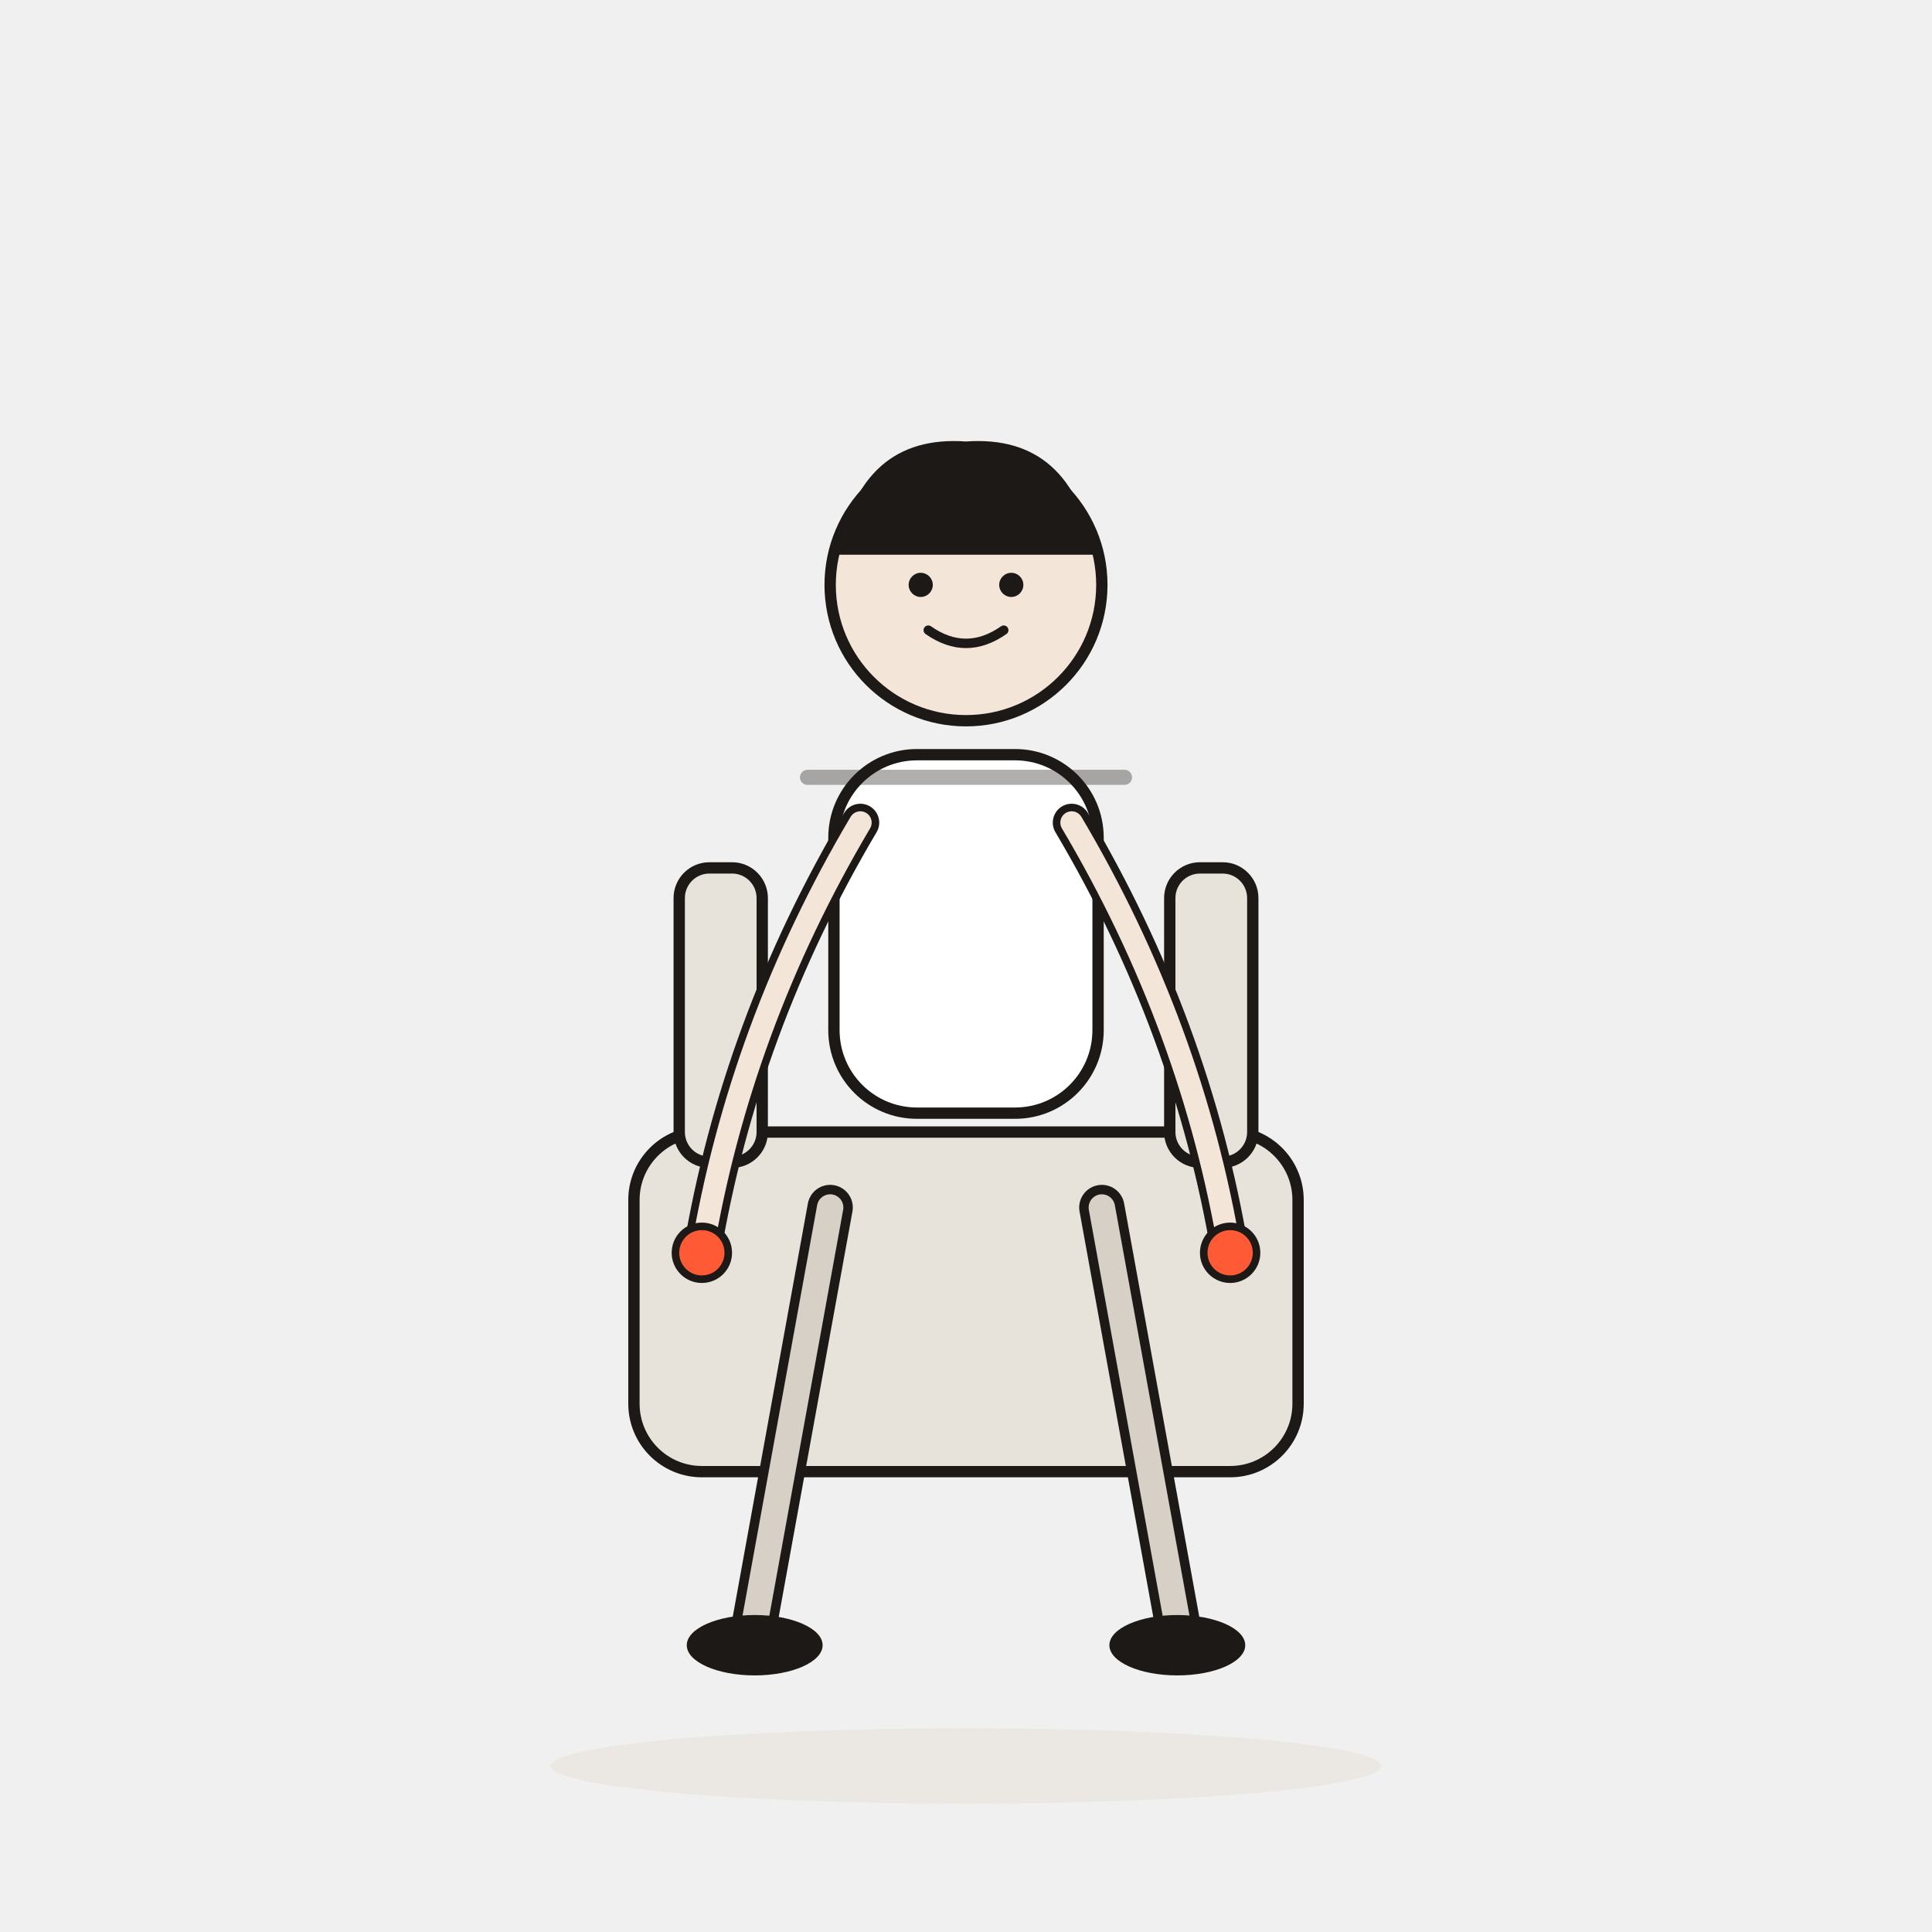
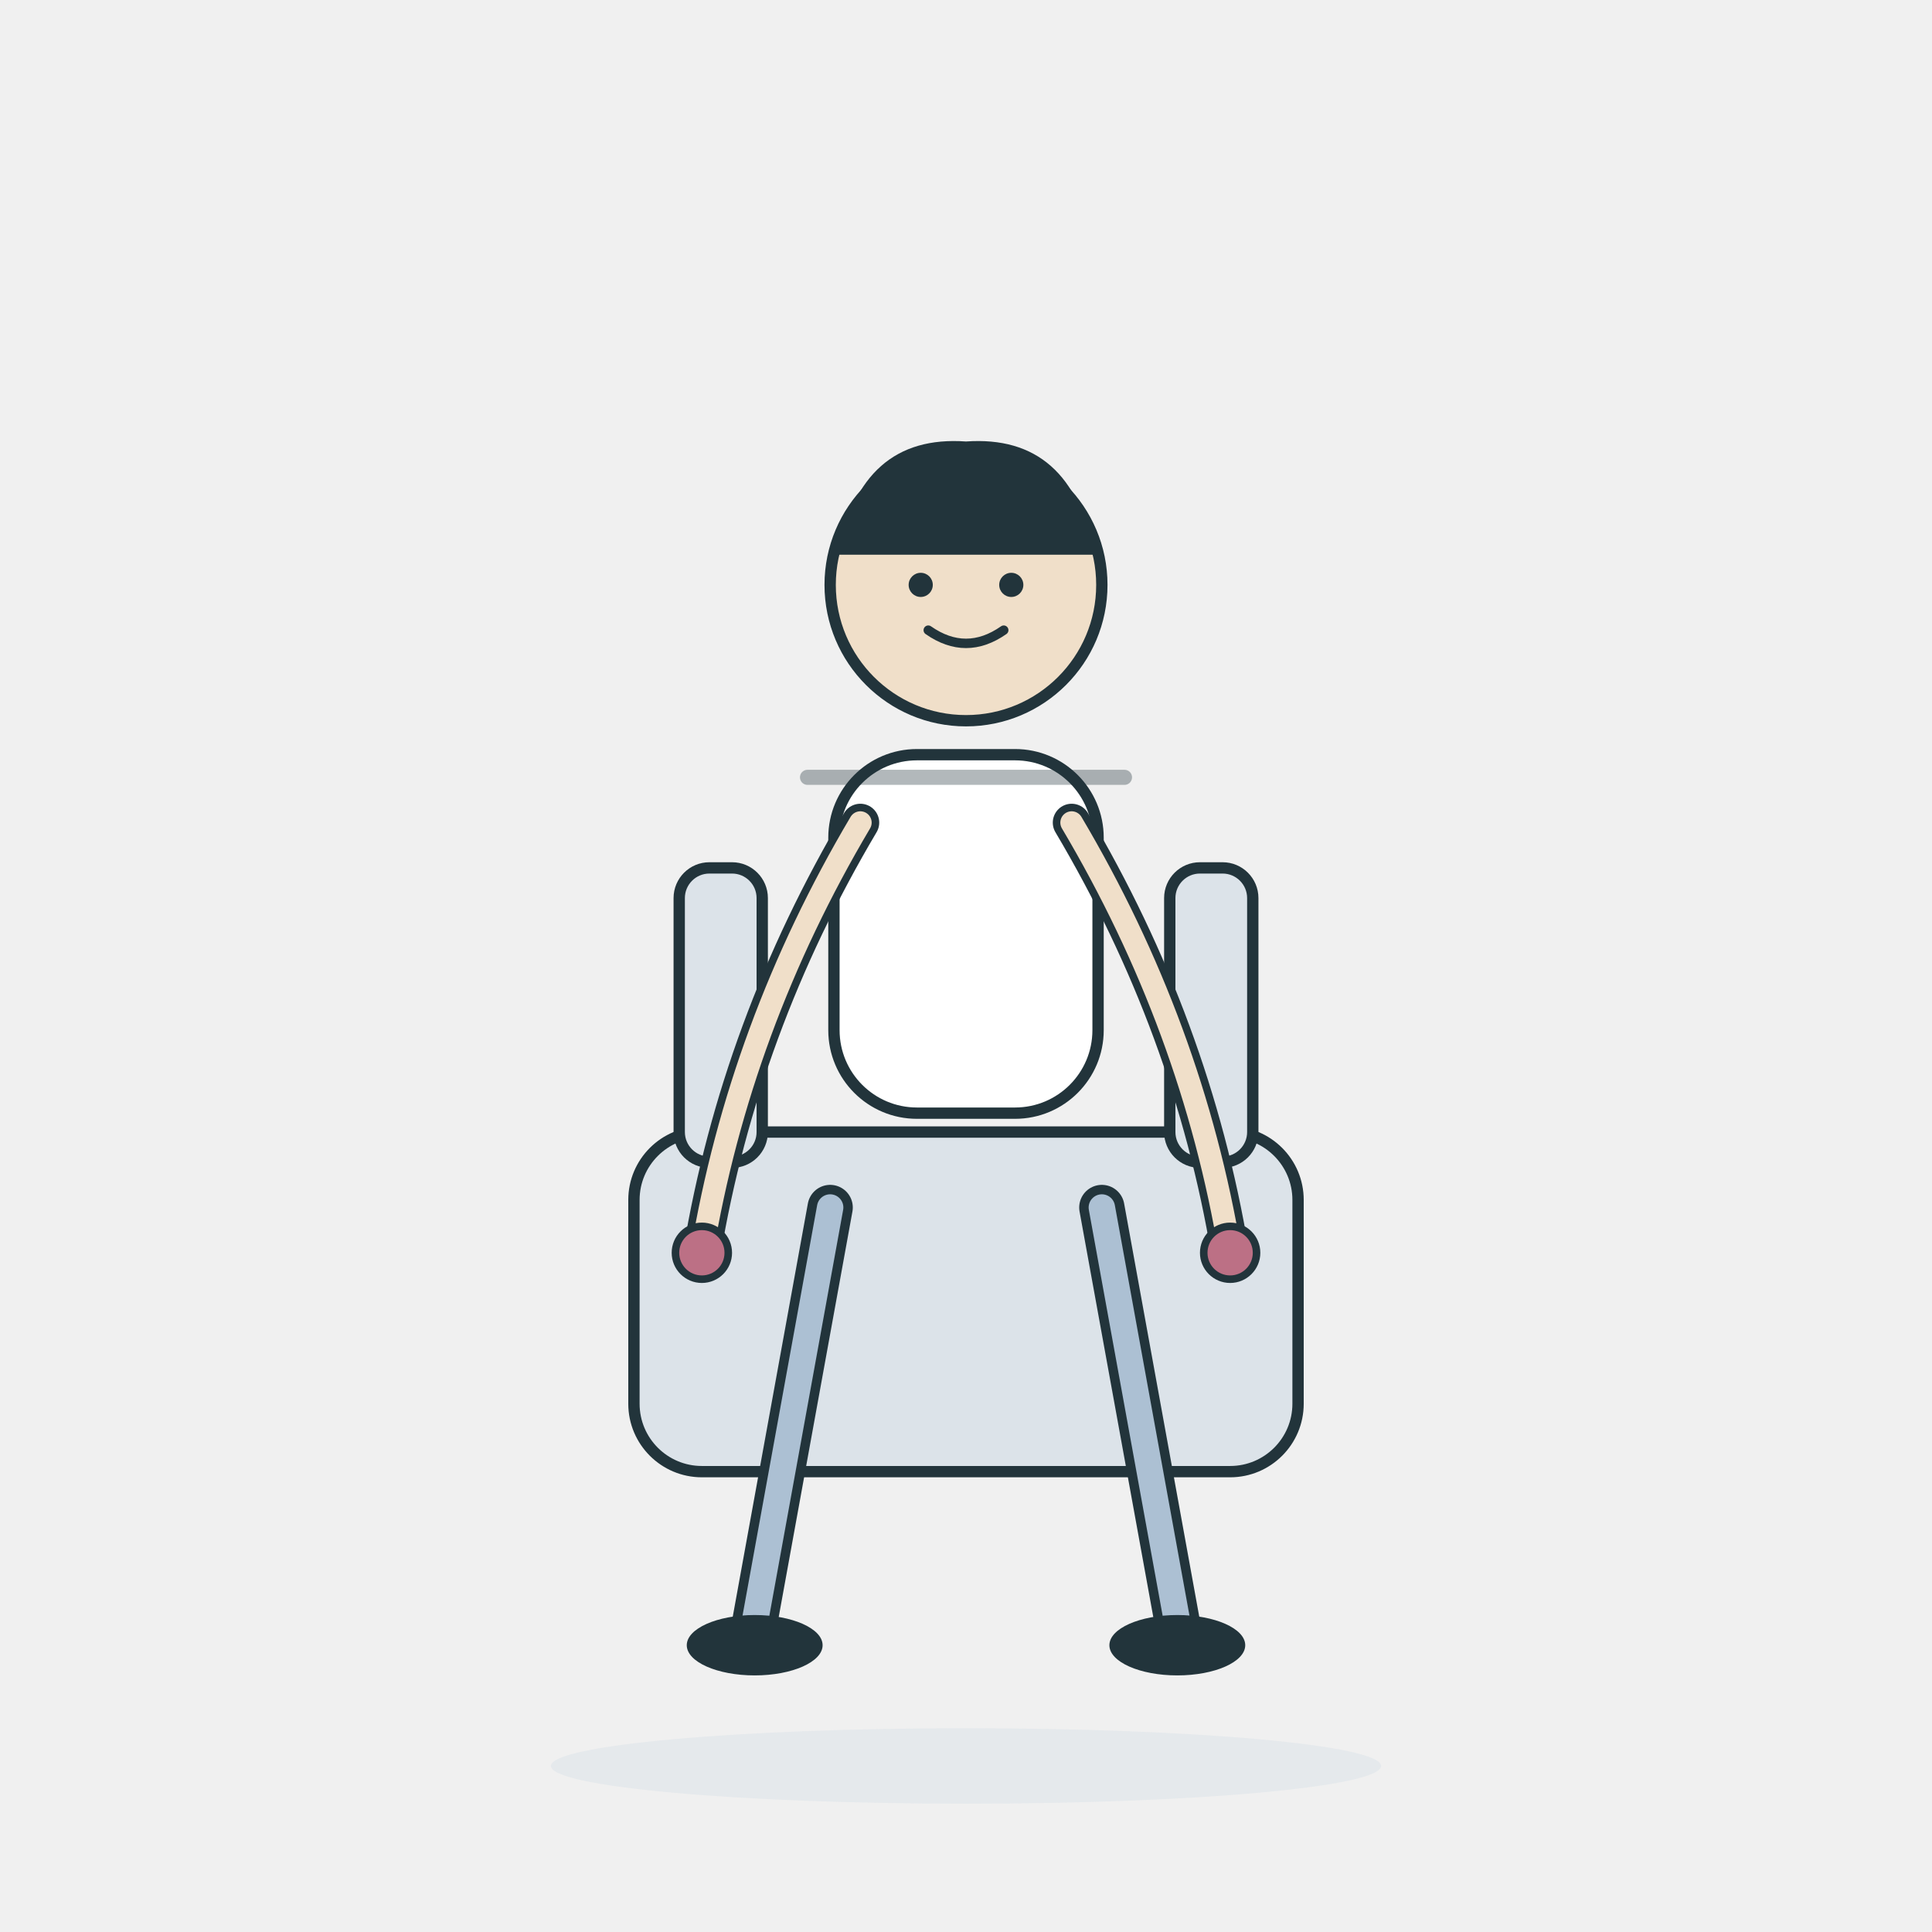
<svg xmlns="http://www.w3.org/2000/svg" viewBox="0 0 512 512" width="512" height="512" role="img" aria-label="DeskBreak Stretch — Neck side stretch, head centred (front)">
  <rect width="512" height="512" fill="none" />
-   <ellipse cx="256" cy="468" rx="110" ry="10" fill="#E7E2DA" opacity="0.55" />
+   <ellipse cx="256" cy="468" rx="110" ry="10" fill="#DCE3E9" opacity="0.55" />
  <g id="chair">
-     <rect x="168" y="300" width="176" height="90" rx="18" fill="#E7E2DA" stroke="#1C1917" stroke-width="3.0" />
-     <rect x="180" y="230" width="22" height="78" rx="8" fill="#E7E2DA" stroke="#1C1917" stroke-width="3.0" />
-     <rect x="310" y="230" width="22" height="78" rx="8" fill="#E7E2DA" stroke="#1C1917" stroke-width="3.0" />
+     <rect x="168" y="300" width="176" height="90" rx="18" fill="#DCE3E9" stroke="#22343B" stroke-width="3.0" />
+     <rect x="180" y="230" width="22" height="78" rx="8" fill="#DCE3E9" stroke="#22343B" stroke-width="3.0" />
+     <rect x="310" y="230" width="22" height="78" rx="8" fill="#DCE3E9" stroke="#22343B" stroke-width="3.0" />
  </g>
  <g id="legs">
-     <path d="M220,320 L200,430" fill="none" stroke="#1C1917" stroke-width="12" stroke-linecap="round" />
-     <path d="M292,320 L312,430" fill="none" stroke="#1C1917" stroke-width="12" stroke-linecap="round" />
-     <path d="M220,320 L200,430" fill="none" stroke="#D6D0C6" stroke-width="7" stroke-linecap="round" />
-     <path d="M292,320 L312,430" fill="none" stroke="#D6D0C6" stroke-width="7" stroke-linecap="round" />
-     <ellipse cx="200" cy="436" rx="18" ry="8" fill="#1C1917" />
-     <ellipse cx="312" cy="436" rx="18" ry="8" fill="#1C1917" />
+     <path d="M220,320 L200,430" fill="none" stroke="#22343B" stroke-width="12" stroke-linecap="round" />
+     <path d="M292,320 L312,430" fill="none" stroke="#22343B" stroke-width="12" stroke-linecap="round" />
+     <path d="M220,320 L200,430" fill="none" stroke="#ACC0D3" stroke-width="7" stroke-linecap="round" />
+     <path d="M292,320 L312,430" fill="none" stroke="#ACC0D3" stroke-width="7" stroke-linecap="round" />
+     <ellipse cx="200" cy="436" rx="18" ry="8" fill="#22343B" />
+     <ellipse cx="312" cy="436" rx="18" ry="8" fill="#22343B" />
  </g>
  <g id="torso">
-     <rect x="221" y="200" width="70" height="95" rx="22" fill="#FFFFFF" stroke="#1C1917" stroke-width="3.0" />
+     <rect x="221" y="200" width="70" height="95" rx="22" fill="#FFFFFF" stroke="#22343B" stroke-width="3.0" />
  </g>
-   <path d="M214,206 L298,206" stroke="#1C1917" stroke-width="4" stroke-linecap="round" opacity="0.35" />
+   <path d="M214,206 L298,206" stroke="#22343B" stroke-width="4" stroke-linecap="round" opacity="0.35" />
  <g class="arm">
-     <path d="M228,218 Q196,272 186,332" fill="none" stroke="#1C1917" stroke-width="10" stroke-linecap="round" />
-     <path d="M228,218 Q196,272 186,332" fill="none" stroke="#F3E6D8" stroke-width="6" stroke-linecap="round" />
-     <circle cx="186" cy="332" r="7" fill="#FF5A36" stroke="#1C1917" stroke-width="2" />
+     <path d="M228,218 Q196,272 186,332" fill="none" stroke="#22343B" stroke-width="10" stroke-linecap="round" />
+     <path d="M228,218 Q196,272 186,332" fill="none" stroke="#F0DFC9" stroke-width="6" stroke-linecap="round" />
+     <circle cx="186" cy="332" r="7" fill="#BC7085" stroke="#22343B" stroke-width="2" />
  </g>
  <g class="arm">
-     <path d="M284,218 Q316,272 326,332" fill="none" stroke="#1C1917" stroke-width="10" stroke-linecap="round" />
-     <path d="M284,218 Q316,272 326,332" fill="none" stroke="#F3E6D8" stroke-width="6" stroke-linecap="round" />
-     <circle cx="326" cy="332" r="7" fill="#FF5A36" stroke="#1C1917" stroke-width="2" />
+     <path d="M284,218 Q316,272 326,332" fill="none" stroke="#22343B" stroke-width="10" stroke-linecap="round" />
+     <path d="M284,218 Q316,272 326,332" fill="none" stroke="#F0DFC9" stroke-width="6" stroke-linecap="round" />
+     <circle cx="326" cy="332" r="7" fill="#BC7085" stroke="#22343B" stroke-width="2" />
  </g>
  <g id="head" transform="rotate(0 256 190)">
-     <circle cx="256" cy="155" r="36" fill="#F3E6D8" stroke="#1C1917" stroke-width="3.0" />
-     <path d="M222,147 Q228,115 256,117 Q284,115 290,147" fill="#1C1917" />
-     <circle cx="244" cy="155" r="3.2" fill="#1C1917" />
-     <circle cx="268" cy="155" r="3.2" fill="#1C1917" />
-     <path d="M246,167 Q256,174 266,167" fill="none" stroke="#1C1917" stroke-width="2.5" stroke-linecap="round" />
+     <circle cx="256" cy="155" r="36" fill="#F0DFC9" stroke="#22343B" stroke-width="3.0" />
+     <path d="M222,147 Q228,115 256,117 Q284,115 290,147" fill="#22343B" />
+     <circle cx="244" cy="155" r="3.2" fill="#22343B" />
+     <circle cx="268" cy="155" r="3.2" fill="#22343B" />
+     <path d="M246,167 Q256,174 266,167" fill="none" stroke="#22343B" stroke-width="2.5" stroke-linecap="round" />
  </g>
</svg>
